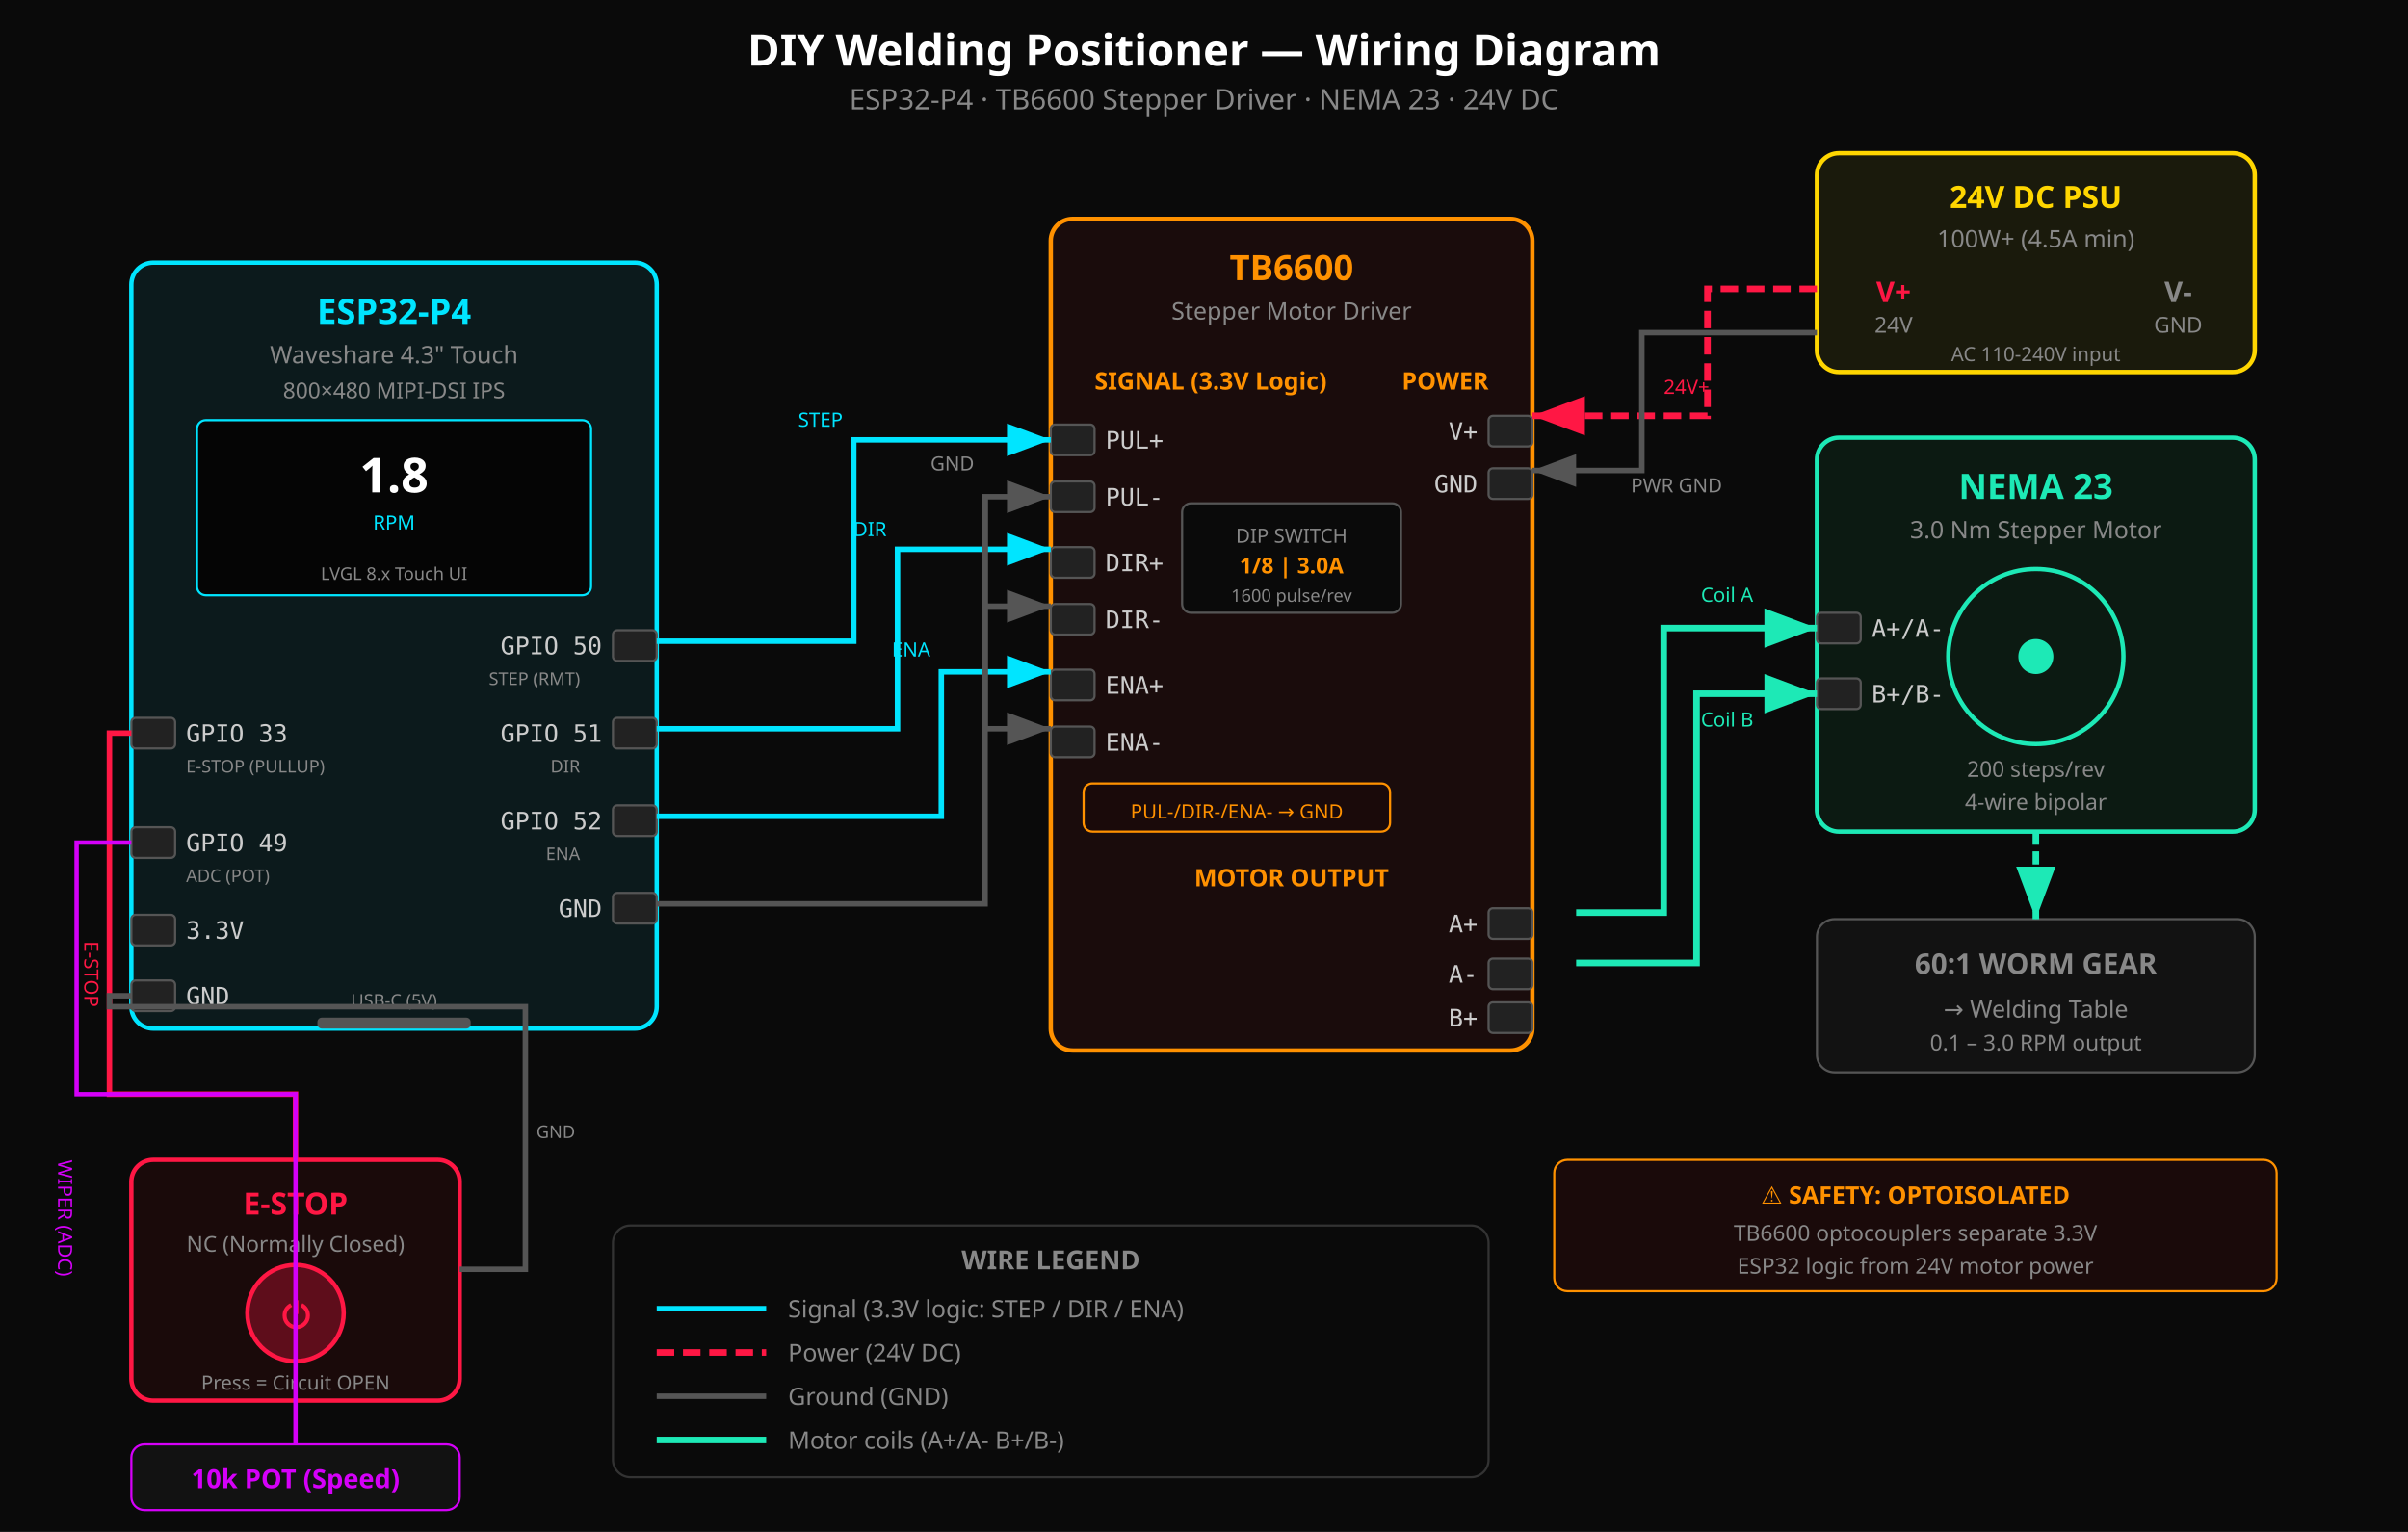
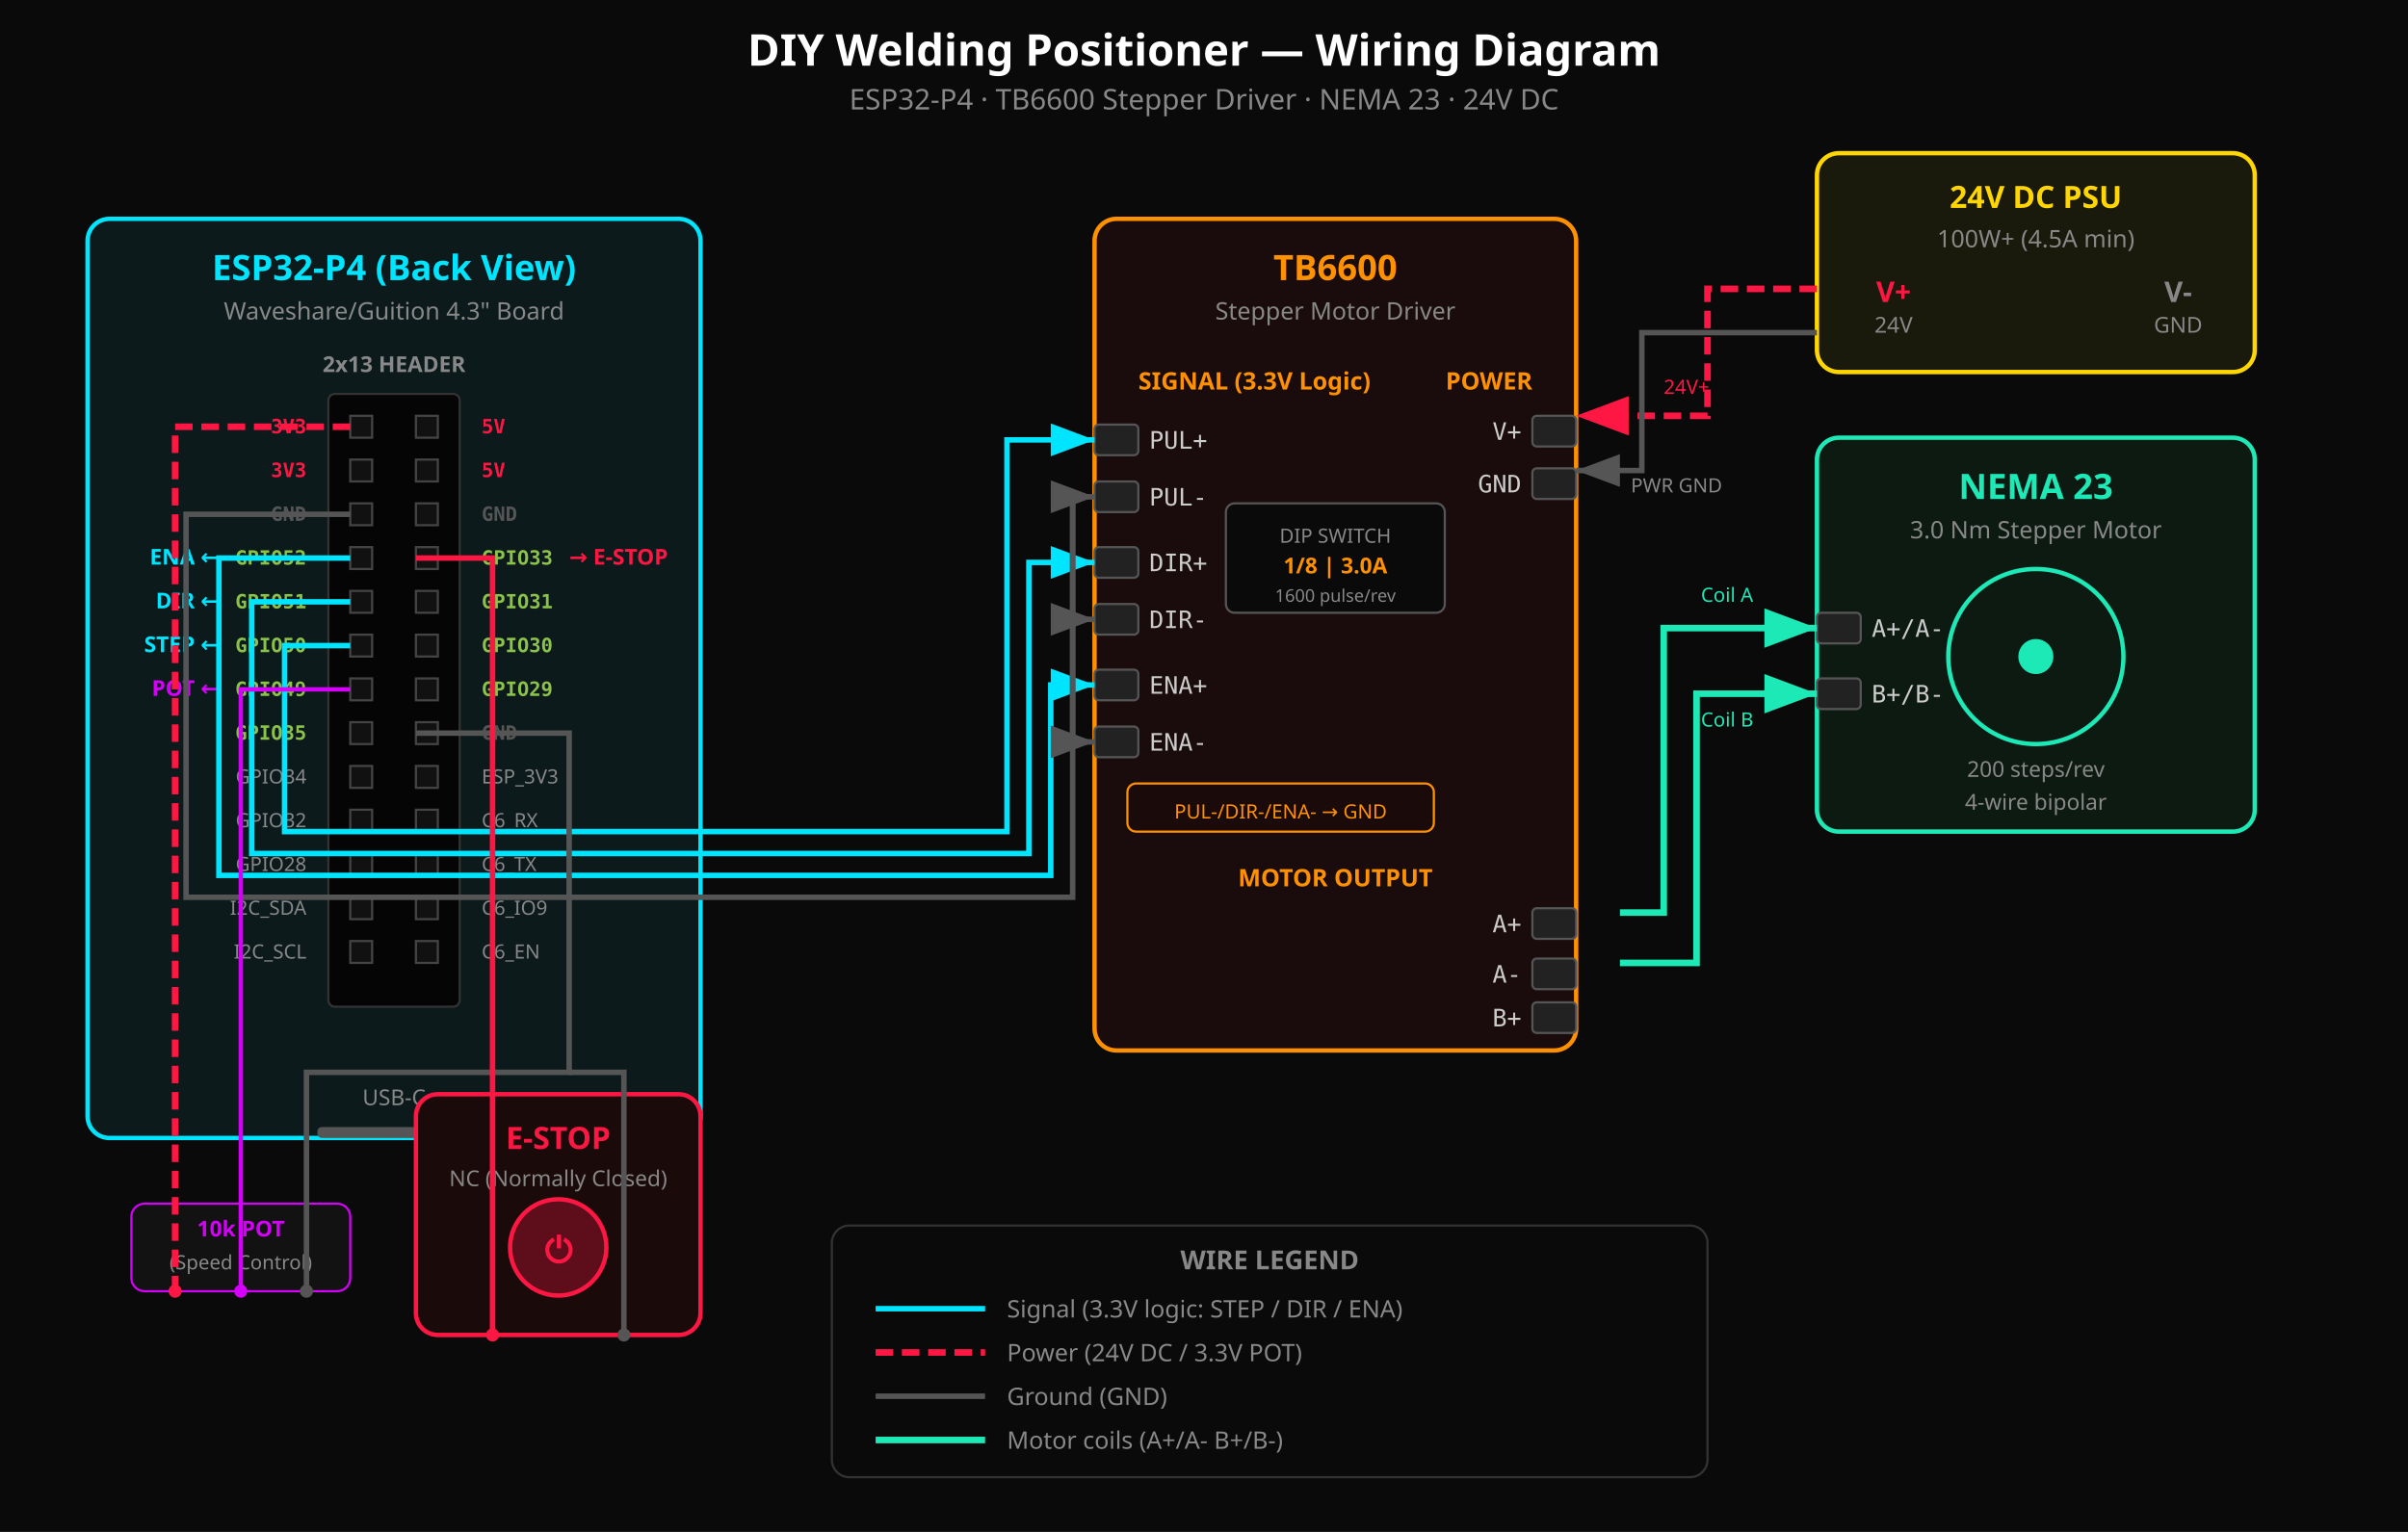
<svg xmlns="http://www.w3.org/2000/svg" viewBox="0 0 1100 700" width="1100" height="700">
  <defs>
    <style>
      .bg { fill: #0A0A0A; }
      .box { fill: #121212; stroke: #333; stroke-width: 2; rx: 10; }
      .box-esp { fill: #0c1a1c; stroke: #00E5FF; stroke-width: 2; rx: 10; }
      .box-tb { fill: #1a0c0c; stroke: #FF9100; stroke-width: 2; rx: 10; }
      .box-motor { fill: #0c1a12; stroke: #1DE9B6; stroke-width: 2; rx: 10; }
      .box-psu { fill: #1a1a0c; stroke: #FFD600; stroke-width: 2; rx: 10; }
      .wire-sig { stroke: #00E5FF; stroke-width: 2.5; fill: none; }
      .wire-pwr { stroke: #FF1744; stroke-width: 3; fill: none; stroke-dasharray: 8,4; }
      .wire-gnd { stroke: #555; stroke-width: 2.5; fill: none; }
      .wire-motor { stroke: #1DE9B6; stroke-width: 3; fill: none; }
      .wire-estop { stroke: #FF1744; stroke-width: 2.5; fill: none; }
      .wire-pot { stroke: #D500F9; stroke-width: 2; fill: none; }
      .t-main { fill: #FFF; font-family: sans-serif; font-weight: bold; }
      .t-dim { fill: #888; font-family: sans-serif; }
      .t-cyan { fill: #00E5FF; font-family: sans-serif; }
      .t-amber { fill: #FF9100; font-family: sans-serif; }
      .t-teal { fill: #1DE9B6; font-family: sans-serif; }
      .t-red { fill: #FF1744; font-family: sans-serif; }
      .t-yellow { fill: #FFD600; font-family: sans-serif; }
      .t-purple { fill: #D500F9; font-family: sans-serif; }
      .pin { fill: #222; stroke: #555; stroke-width: 1; }
      .pin-label { fill: #CCC; font-family: monospace; font-size: 11px; }
+       .header-pin { fill: #111; stroke: #444; stroke-width: 1; }
+       .header-bg { fill: #050505; stroke: #333; stroke-width: 1; rx: 3; }
+       .label-gnd { fill: #555; font-size: 9px; font-family: monospace; font-weight: bold; }
+       .label-3v3 { fill: #FF1744; font-size: 9px; font-family: monospace; font-weight: bold; }
+       .label-gpio { fill: #8BC34A; font-size: 9px; font-family: monospace; font-weight: bold; }
    </style>
    <marker id="arrowCyan" markerWidth="8" markerHeight="6" refX="8" refY="3" orient="auto">
      <path d="M0,0 L8,3 L0,6 Z" fill="#00E5FF" />
    </marker>
    <marker id="arrowGnd" markerWidth="8" markerHeight="6" refX="8" refY="3" orient="auto">
      <path d="M0,0 L8,3 L0,6 Z" fill="#555" />
    </marker>
    <marker id="arrowMotor" markerWidth="8" markerHeight="6" refX="8" refY="3" orient="auto">
      <path d="M0,0 L8,3 L0,6 Z" fill="#1DE9B6" />
    </marker>
    <marker id="arrowPwr" markerWidth="8" markerHeight="6" refX="8" refY="3" orient="auto">
      <path d="M0,0 L8,3 L0,6 Z" fill="#FF1744" />
    </marker>
  </defs>
  <rect width="1100" height="700" class="bg" />
  <text x="550" y="30" class="t-main" font-size="20" text-anchor="middle">DIY Welding Positioner — Wiring Diagram</text>
  <text x="550" y="50" class="t-dim" font-size="13" text-anchor="middle">ESP32-P4 · TB6600 Stepper Driver · NEMA 23 · 24V DC</text>
-   <g transform="translate(60, 120)">
-     <rect width="240" height="350" class="box-esp" rx="10" />
-     <text x="120" y="28" class="t-cyan" font-size="16" text-anchor="middle" font-weight="bold">ESP32-P4</text>
-     <text x="120" y="46" class="t-dim" font-size="11" text-anchor="middle">Waveshare 4.3" Touch</text>
-     <text x="120" y="62" class="t-dim" font-size="10" text-anchor="middle">800×480 MIPI-DSI IPS</text>
-     <rect x="30" y="72" width="180" height="80" rx="4" fill="#050505" stroke="#00E5FF" stroke-width="1" />
-     <text x="120" y="105" class="t-main" font-size="22" text-anchor="middle">1.8</text>
-     <text x="120" y="122" class="t-cyan" font-size="9" text-anchor="middle">RPM</text>
-     <text x="120" y="145" class="t-dim" font-size="8" text-anchor="middle">LVGL 8.x Touch UI</text>
-     <rect x="220" y="168" width="20" height="14" class="pin" rx="2" />
-     <text x="215" y="179" class="pin-label" text-anchor="end">GPIO 50</text>
-     <text x="205" y="193" class="t-dim" font-size="8" text-anchor="end">STEP (RMT)</text>
-     <rect x="220" y="208" width="20" height="14" class="pin" rx="2" />
-     <text x="215" y="219" class="pin-label" text-anchor="end">GPIO 51</text>
-     <text x="205" y="233" class="t-dim" font-size="8" text-anchor="end">DIR</text>
-     <rect x="220" y="248" width="20" height="14" class="pin" rx="2" />
-     <text x="215" y="259" class="pin-label" text-anchor="end">GPIO 52</text>
-     <text x="205" y="273" class="t-dim" font-size="8" text-anchor="end">ENA</text>
-     <rect x="220" y="288" width="20" height="14" class="pin" rx="2" />
-     <text x="215" y="299" class="pin-label" text-anchor="end">GND</text>
-     <rect x="0" y="208" width="20" height="14" class="pin" rx="2" />
-     <text x="25" y="219" class="pin-label">GPIO 33</text>
-     <text x="25" y="233" class="t-dim" font-size="8">E-STOP (PULLUP)</text>
-     <rect x="0" y="258" width="20" height="14" class="pin" rx="2" />
-     <text x="25" y="269" class="pin-label">GPIO 49</text>
-     <text x="25" y="283" class="t-dim" font-size="8">ADC (POT)</text>
-     <rect x="0" y="298" width="20" height="14" class="pin" rx="2" />
-     <text x="25" y="309" class="pin-label">3.3V</text>
-     <rect x="0" y="328" width="20" height="14" class="pin" rx="2" />
-     <text x="25" y="339" class="pin-label">GND</text>
-     <rect x="85" y="345" width="70" height="5" rx="2" fill="#555" />
-     <text x="120" y="340" class="t-dim" font-size="8" text-anchor="middle">USB-C (5V)</text>
-   </g>
-   <g transform="translate(480, 100)">
+   <g transform="translate(40, 100)">
+     <rect width="280" height="420" class="box-esp" rx="10" />
+     <text x="140" y="28" class="t-cyan" font-size="16" text-anchor="middle" font-weight="bold">ESP32-P4 (Back View)</text>
+     <text x="140" y="46" class="t-dim" font-size="11" text-anchor="middle">Waveshare/Guition 4.3" Board</text>
+     <rect x="105" y="415" width="70" height="5" rx="2" fill="#555" />
+     <text x="140" y="405" class="t-dim" font-size="10" text-anchor="middle">USB-C</text>
+     <rect x="110" y="80" width="60" height="280" class="header-bg" />
+     <text x="140" y="70" class="t-dim" font-size="10" text-anchor="middle" font-weight="bold">2x13 HEADER</text>
+     <text x="100" y="98" class="label-3v3" text-anchor="end">3V3</text>
+     <rect x="120" y="90" width="10" height="10" class="header-pin" />
+     <rect x="150" y="90" width="10" height="10" class="header-pin" />
+     <text x="180" y="98" class="label-3v3" text-anchor="start">5V</text>
+     <text x="100" y="118" class="label-3v3" text-anchor="end">3V3</text>
+     <rect x="120" y="110" width="10" height="10" class="header-pin" />
+     <rect x="150" y="110" width="10" height="10" class="header-pin" />
+     <text x="180" y="118" class="label-3v3" text-anchor="start">5V</text>
+     <text x="100" y="138" class="label-gnd" text-anchor="end">GND</text>
+     <rect x="120" y="130" width="10" height="10" class="header-pin" fill="#555" />
+     <rect x="150" y="130" width="10" height="10" class="header-pin" fill="#555" />
+     <text x="180" y="138" class="label-gnd" text-anchor="start">GND</text>
+     <text x="100" y="158" class="label-gpio" text-anchor="end">GPIO52</text>
+     <rect x="120" y="150" width="10" height="10" class="header-pin" />
+     <rect x="150" y="150" width="10" height="10" class="header-pin" />
+     <text x="180" y="158" class="label-gpio" text-anchor="start">GPIO33</text>
+     <text x="100" y="178" class="label-gpio" text-anchor="end">GPIO51</text>
+     <rect x="120" y="170" width="10" height="10" class="header-pin" />
+     <rect x="150" y="170" width="10" height="10" class="header-pin" />
+     <text x="180" y="178" class="label-gpio" text-anchor="start">GPIO31</text>
+     <text x="100" y="198" class="label-gpio" text-anchor="end">GPIO50</text>
+     <rect x="120" y="190" width="10" height="10" class="header-pin" />
+     <rect x="150" y="190" width="10" height="10" class="header-pin" />
+     <text x="180" y="198" class="label-gpio" text-anchor="start">GPIO30</text>
+     <text x="100" y="218" class="label-gpio" text-anchor="end">GPIO49</text>
+     <rect x="120" y="210" width="10" height="10" class="header-pin" />
+     <rect x="150" y="210" width="10" height="10" class="header-pin" />
+     <text x="180" y="218" class="label-gpio" text-anchor="start">GPIO29</text>
+     <text x="100" y="238" class="label-gpio" text-anchor="end">GPIO35</text>
+     <rect x="120" y="230" width="10" height="10" class="header-pin" />
+     <rect x="150" y="230" width="10" height="10" class="header-pin" fill="#555" />
+     <text x="180" y="238" class="label-gnd" text-anchor="start">GND</text>
+     <text x="100" y="258" class="t-dim" font-size="9" text-anchor="end">GPIO34</text>
+     <rect x="120" y="250" width="10" height="10" class="header-pin" />
+     <rect x="150" y="250" width="10" height="10" class="header-pin" />
+     <text x="180" y="258" class="t-dim" font-size="9" text-anchor="start">ESP_3V3</text>
+     <text x="100" y="278" class="t-dim" font-size="9" text-anchor="end">GPIO32</text>
+     <rect x="120" y="270" width="10" height="10" class="header-pin" />
+     <rect x="150" y="270" width="10" height="10" class="header-pin" />
+     <text x="180" y="278" class="t-dim" font-size="9" text-anchor="start">C6_RX</text>
+     <text x="100" y="298" class="t-dim" font-size="9" text-anchor="end">GPIO28</text>
+     <rect x="120" y="290" width="10" height="10" class="header-pin" />
+     <rect x="150" y="290" width="10" height="10" class="header-pin" />
+     <text x="180" y="298" class="t-dim" font-size="9" text-anchor="start">C6_TX</text>
+     <text x="100" y="318" class="t-dim" font-size="9" text-anchor="end">I2C_SDA</text>
+     <rect x="120" y="310" width="10" height="10" class="header-pin" />
+     <rect x="150" y="310" width="10" height="10" class="header-pin" />
+     <text x="180" y="318" class="t-dim" font-size="9" text-anchor="start">C6_IO9</text>
+     <text x="100" y="338" class="t-dim" font-size="9" text-anchor="end">I2C_SCL</text>
+     <rect x="120" y="330" width="10" height="10" class="header-pin" />
+     <rect x="150" y="330" width="10" height="10" class="header-pin" />
+     <text x="180" y="338" class="t-dim" font-size="9" text-anchor="start">C6_EN</text>
+     <text x="60" y="158" class="t-cyan" font-size="10" text-anchor="end" font-weight="bold">ENA ←</text>
+     <text x="60" y="178" class="t-cyan" font-size="10" text-anchor="end" font-weight="bold">DIR ←</text>
+     <text x="60" y="198" class="t-cyan" font-size="10" text-anchor="end" font-weight="bold">STEP ←</text>
+     <text x="60" y="218" class="t-purple" font-size="10" text-anchor="end" font-weight="bold">POT ←</text>
+     <text x="220" y="158" class="t-red" font-size="10" text-anchor="start" font-weight="bold">→ E-STOP</text>
+   </g>
+   <g transform="translate(500, 100)">
    <rect width="220" height="380" class="box-tb" rx="10" />
    <text x="110" y="28" class="t-amber" font-size="16" text-anchor="middle" font-weight="bold">TB6600</text>
    <text x="110" y="46" class="t-dim" font-size="11" text-anchor="middle">Stepper Motor Driver</text>
    <text x="20" y="78" class="t-amber" font-size="11" font-weight="bold">SIGNAL (3.3V Logic)</text>
    <rect x="0" y="94" width="20" height="14" class="pin" rx="2" />
    <text x="25" y="105" class="pin-label">PUL+</text>
    <rect x="0" y="120" width="20" height="14" class="pin" rx="2" />
    <text x="25" y="131" class="pin-label">PUL-</text>
    <rect x="0" y="150" width="20" height="14" class="pin" rx="2" />
    <text x="25" y="161" class="pin-label">DIR+</text>
    <rect x="0" y="176" width="20" height="14" class="pin" rx="2" />
    <text x="25" y="187" class="pin-label">DIR-</text>
    <rect x="0" y="206" width="20" height="14" class="pin" rx="2" />
    <text x="25" y="217" class="pin-label">ENA+</text>
    <rect x="0" y="232" width="20" height="14" class="pin" rx="2" />
    <text x="25" y="243" class="pin-label">ENA-</text>
    <rect x="15" y="258" width="140" height="22" rx="4" fill="#1a0a0a" stroke="#FF9100" stroke-width="1" />
    <text x="85" y="274" class="t-amber" font-size="9" text-anchor="middle">PUL-/DIR-/ENA- → GND</text>
    <text x="110" y="305" class="t-amber" font-size="11" font-weight="bold" text-anchor="middle">MOTOR OUTPUT</text>
    <rect x="200" y="315" width="20" height="14" class="pin" rx="2" />
    <text x="195" y="326" class="pin-label" text-anchor="end">A+</text>
    <rect x="200" y="338" width="20" height="14" class="pin" rx="2" />
    <text x="195" y="349" class="pin-label" text-anchor="end">A-</text>
    <rect x="200" y="358" width="20" height="14" class="pin" rx="2" />
    <text x="195" y="369" class="pin-label" text-anchor="end">B+</text>
    <text x="200" y="78" class="t-amber" font-size="11" font-weight="bold" text-anchor="end">POWER</text>
    <rect x="200" y="90" width="20" height="14" class="pin" rx="2" />
    <text x="195" y="101" class="pin-label" text-anchor="end">V+</text>
    <rect x="200" y="114" width="20" height="14" class="pin" rx="2" />
    <text x="195" y="125" class="pin-label" text-anchor="end">GND</text>
    <rect x="60" y="130" width="100" height="50" rx="4" fill="#0a0a0a" stroke="#555" stroke-width="1" />
    <text x="110" y="148" class="t-dim" font-size="9" text-anchor="middle">DIP SWITCH</text>
    <text x="110" y="162" class="t-amber" font-size="10" text-anchor="middle" font-weight="bold">1/8 | 3.0A</text>
    <text x="110" y="175" class="t-dim" font-size="8" text-anchor="middle">1600 pulse/rev</text>
  </g>
  <g transform="translate(830, 200)">
    <rect width="200" height="180" class="box-motor" rx="10" />
    <text x="100" y="28" class="t-teal" font-size="16" text-anchor="middle" font-weight="bold">NEMA 23</text>
    <text x="100" y="46" class="t-dim" font-size="11" text-anchor="middle">3.0 Nm Stepper Motor</text>
    <circle cx="100" cy="100" r="40" fill="none" stroke="#1DE9B6" stroke-width="2" />
    <circle cx="100" cy="100" r="8" fill="#1DE9B6" />
    <text x="100" y="155" class="t-dim" font-size="10" text-anchor="middle">200 steps/rev</text>
    <text x="100" y="170" class="t-dim" font-size="10" text-anchor="middle">4-wire bipolar</text>
    <rect x="0" y="80" width="20" height="14" class="pin" rx="2" />
    <text x="25" y="91" class="pin-label">A+/A-</text>
    <rect x="0" y="110" width="20" height="14" class="pin" rx="2" />
    <text x="25" y="121" class="pin-label">B+/B-</text>
  </g>
  <g transform="translate(830, 70)">
    <rect width="200" height="100" class="box-psu" rx="10" />
    <text x="100" y="25" class="t-yellow" font-size="14" text-anchor="middle" font-weight="bold">24V DC PSU</text>
    <text x="100" y="43" class="t-dim" font-size="11" text-anchor="middle">100W+ (4.5A min)</text>
    <text x="35" y="68" class="t-red" font-size="13" text-anchor="middle" font-weight="bold">V+</text>
    <text x="35" y="82" class="t-dim" font-size="10" text-anchor="middle">24V</text>
    <text x="165" y="68" class="t-dim" font-size="13" text-anchor="middle" font-weight="bold">V-</text>
    <text x="165" y="82" class="t-dim" font-size="10" text-anchor="middle">GND</text>
-     <text x="100" y="95" class="t-dim" font-size="9" text-anchor="middle">AC 110-240V input</text>
-   </g>
-   <g transform="translate(60, 530)">
-     <rect width="150" height="110" rx="10" fill="#1a0a0a" stroke="#FF1744" stroke-width="2" />
-     <text x="75" y="25" class="t-red" font-size="14" text-anchor="middle" font-weight="bold">E-STOP</text>
-     <text x="75" y="42" class="t-dim" font-size="10" text-anchor="middle">NC (Normally Closed)</text>
-     <circle cx="75" cy="70" r="22" fill="#FF1744" fill-opacity="0.3" stroke="#FF1744" stroke-width="2" />
-     <text x="75" y="77" class="t-red" font-size="16" text-anchor="middle" font-weight="bold">⏻</text>
-     <text x="75" y="105" class="t-dim" font-size="9" text-anchor="middle">Press = Circuit OPEN</text>
-   </g>
-   <g transform="translate(60, 660)">
-     <rect width="150" height="30" rx="6" fill="#121212" stroke="#D500F9" stroke-width="1" />
-     <text x="75" y="20" class="t-purple" font-size="12" text-anchor="middle" font-weight="bold">10k POT (Speed)</text>
-   </g>
-   <g transform="translate(830, 420)">
-     <rect width="200" height="70" rx="8" fill="#121212" stroke="#555" stroke-width="1" />
-     <text x="100" y="25" class="t-dim" font-size="13" text-anchor="middle" font-weight="bold">60:1 WORM GEAR</text>
-     <text x="100" y="45" class="t-dim" font-size="11" text-anchor="middle">→ Welding Table</text>
-     <text x="100" y="60" class="t-dim" font-size="10" text-anchor="middle">0.1 – 3.0 RPM output</text>
-   </g>
-   <path d="M 300 293 L 390 293 L 390 201 L 480 201" class="wire-sig" marker-end="url(#arrowCyan)" />
-   <text x="385" y="195" class="t-cyan" font-size="9" text-anchor="end">STEP</text>
-   <path d="M 300 333 L 410 333 L 410 251 L 480 251" class="wire-sig" marker-end="url(#arrowCyan)" />
-   <text x="405" y="245" class="t-cyan" font-size="9" text-anchor="end">DIR</text>
-   <path d="M 300 373 L 430 373 L 430 307 L 480 307" class="wire-sig" marker-end="url(#arrowCyan)" />
-   <text x="425" y="300" class="t-cyan" font-size="9" text-anchor="end">ENA</text>
-   <path d="M 300 413 L 450 413 L 450 227 L 480 227" class="wire-gnd" marker-end="url(#arrowGnd)" />
-   <path d="M 450 227 L 450 277 L 480 277" class="wire-gnd" marker-end="url(#arrowGnd)" />
-   <path d="M 450 277 L 450 333 L 480 333" class="wire-gnd" marker-end="url(#arrowGnd)" />
-   <text x="445" y="215" class="t-dim" font-size="9" text-anchor="end">GND</text>
-   <path d="M 720 417 L 760 417 L 760 287 L 830 287" class="wire-motor" marker-end="url(#arrowMotor)" />
-   <path d="M 720 440 L 775 440 L 775 317 L 830 317" class="wire-motor" marker-end="url(#arrowMotor)" />
+   </g>
+   <g transform="translate(190, 500)">
+     <rect width="130" height="110" rx="10" fill="#1a0a0a" stroke="#FF1744" stroke-width="2" />
+     <text x="65" y="25" class="t-red" font-size="14" text-anchor="middle" font-weight="bold">E-STOP</text>
+     <text x="65" y="42" class="t-dim" font-size="10" text-anchor="middle">NC (Normally Closed)</text>
+     <circle cx="65" cy="70" r="22" fill="#FF1744" fill-opacity="0.3" stroke="#FF1744" stroke-width="2" />
+     <text x="65" y="77" class="t-red" font-size="16" text-anchor="middle" font-weight="bold">⏻</text>
+     <circle cx="35" cy="110" r="3" fill="#FF1744" />
+     <circle cx="95" cy="110" r="3" fill="#555" />
+   </g>
+   <g transform="translate(60, 550)">
+     <rect width="100" height="40" rx="6" fill="#121212" stroke="#D500F9" stroke-width="1" />
+     <text x="50" y="15" class="t-purple" font-size="10" text-anchor="middle" font-weight="bold">10k POT</text>
+     <text x="50" y="30" class="t-dim" font-size="9" text-anchor="middle">(Speed Control)</text>
+     <circle cx="20" cy="40" r="3" fill="#FF1744" />
+     <circle cx="50" cy="40" r="3" fill="#D500F9" />
+     <circle cx="80" cy="40" r="3" fill="#555" />
+   </g>
+   <path d="M 160 295 L 130 295 L 130 380 L 460 380 L 460 201 L 500 201" class="wire-sig" marker-end="url(#arrowCyan)" />
+   <path d="M 160 275 L 115 275 L 115 390 L 470 390 L 470 257 L 500 257" class="wire-sig" marker-end="url(#arrowCyan)" />
+   <path d="M 160 255 L 100 255 L 100 400 L 480 400 L 480 313 L 500 313" class="wire-sig" marker-end="url(#arrowCyan)" />
+   <path d="M 160 235 L 85 235 L 85 410 L 490 410 L 490 227 L 500 227" class="wire-gnd" marker-end="url(#arrowGnd)" />
+   <path d="M 490 227 L 490 283 L 500 283" class="wire-gnd" marker-end="url(#arrowGnd)" />
+   <path d="M 490 283 L 490 339 L 500 339" class="wire-gnd" marker-end="url(#arrowGnd)" />
+   <path d="M 160 315 L 110 315 L 110 590" class="wire-pot" />
+   <path d="M 160 195 L 80 195 L 80 590" class="wire-pwr" />
+   <path d="M 190 335 L 260 335 L 260 490 L 140 490 L 140 590" class="wire-gnd" />
+   <path d="M 190 255 L 225 255 L 225 610" class="wire-estop" />
+   <path d="M 260 490 L 285 490 L 285 610" class="wire-gnd" />
+   <path d="M 740 417 L 760 417 L 760 287 L 830 287" class="wire-motor" marker-end="url(#arrowMotor)" />
+   <path d="M 740 440 L 775 440 L 775 317 L 830 317" class="wire-motor" marker-end="url(#arrowMotor)" />
  <text x="777" y="275" class="t-teal" font-size="9">Coil A</text>
  <text x="777" y="332" class="t-teal" font-size="9">Coil B</text>
-   <path d="M 930 380 L 930 420" class="wire-motor" marker-end="url(#arrowMotor)" stroke-dasharray="6,3" />
-   <path d="M 830 132 L 780 132 L 780 190 L 700 190" class="wire-pwr" marker-end="url(#arrowPwr)" />
+   <path d="M 830 132 L 780 132 L 780 190 L 720 190" class="wire-pwr" marker-end="url(#arrowPwr)" />
  <text x="760" y="180" class="t-red" font-size="9">24V+</text>
-   <path d="M 830 152 L 750 152 L 750 215 L 700 215" class="wire-gnd" marker-end="url(#arrowGnd)" />
+   <path d="M 830 152 L 750 152 L 750 215 L 720 215" class="wire-gnd" marker-end="url(#arrowGnd)" />
  <text x="745" y="225" class="t-dim" font-size="9">PWR GND</text>
-   <path d="M 135 530 L 135 500 L 50 500 L 50 335 L 60 335" class="wire-estop" />
-   <text x="42" y="430" class="t-red" font-size="9" writing-mode="tb">E-STOP</text>
-   <path d="M 210 580 L 240 580 L 240 460 L 50 460 L 50 455 L 60 455" class="wire-gnd" />
-   <text x="245" y="520" class="t-dim" font-size="8">GND</text>
-   <path d="M 135 660 L 135 500 L 35 500 L 35 385 L 60 385" class="wire-pot" />
-   <text x="30" y="530" class="t-purple" font-size="9" writing-mode="tb">WIPER (ADC)</text>
-   <g transform="translate(280, 560)">
+   <g transform="translate(380, 560)">
    <rect width="400" height="115" rx="8" fill="#0A0A0A" stroke="#333" stroke-width="1" />
    <text x="200" y="20" class="t-dim" font-size="12" text-anchor="middle" font-weight="bold">WIRE LEGEND</text>
    <line x1="20" y1="38" x2="70" y2="38" stroke="#00E5FF" stroke-width="2.5" />
    <text x="80" y="42" class="t-dim" font-size="11">Signal (3.3V logic: STEP / DIR / ENA)</text>
    <line x1="20" y1="58" x2="70" y2="58" stroke="#FF1744" stroke-width="3" stroke-dasharray="8,4" />
-     <text x="80" y="62" class="t-dim" font-size="11">Power (24V DC)</text>
+     <text x="80" y="62" class="t-dim" font-size="11">Power (24V DC / 3.3V POT)</text>
    <line x1="20" y1="78" x2="70" y2="78" stroke="#555" stroke-width="2.5" />
    <text x="80" y="82" class="t-dim" font-size="11">Ground (GND)</text>
    <line x1="20" y1="98" x2="70" y2="98" stroke="#1DE9B6" stroke-width="3" />
    <text x="80" y="102" class="t-dim" font-size="11">Motor coils (A+/A-  B+/B-)</text>
  </g>
-   <g transform="translate(710, 530)">
-     <rect width="330" height="60" rx="6" fill="#1a0a0a" stroke="#FF9100" stroke-width="1" />
-     <text x="165" y="20" class="t-amber" font-size="11" text-anchor="middle" font-weight="bold">⚠ SAFETY: OPTOISOLATED</text>
-     <text x="165" y="37" class="t-dim" font-size="10" text-anchor="middle">TB6600 optocouplers separate 3.3V</text>
-     <text x="165" y="52" class="t-dim" font-size="10" text-anchor="middle">ESP32 logic from 24V motor power</text>
-   </g>
</svg>
